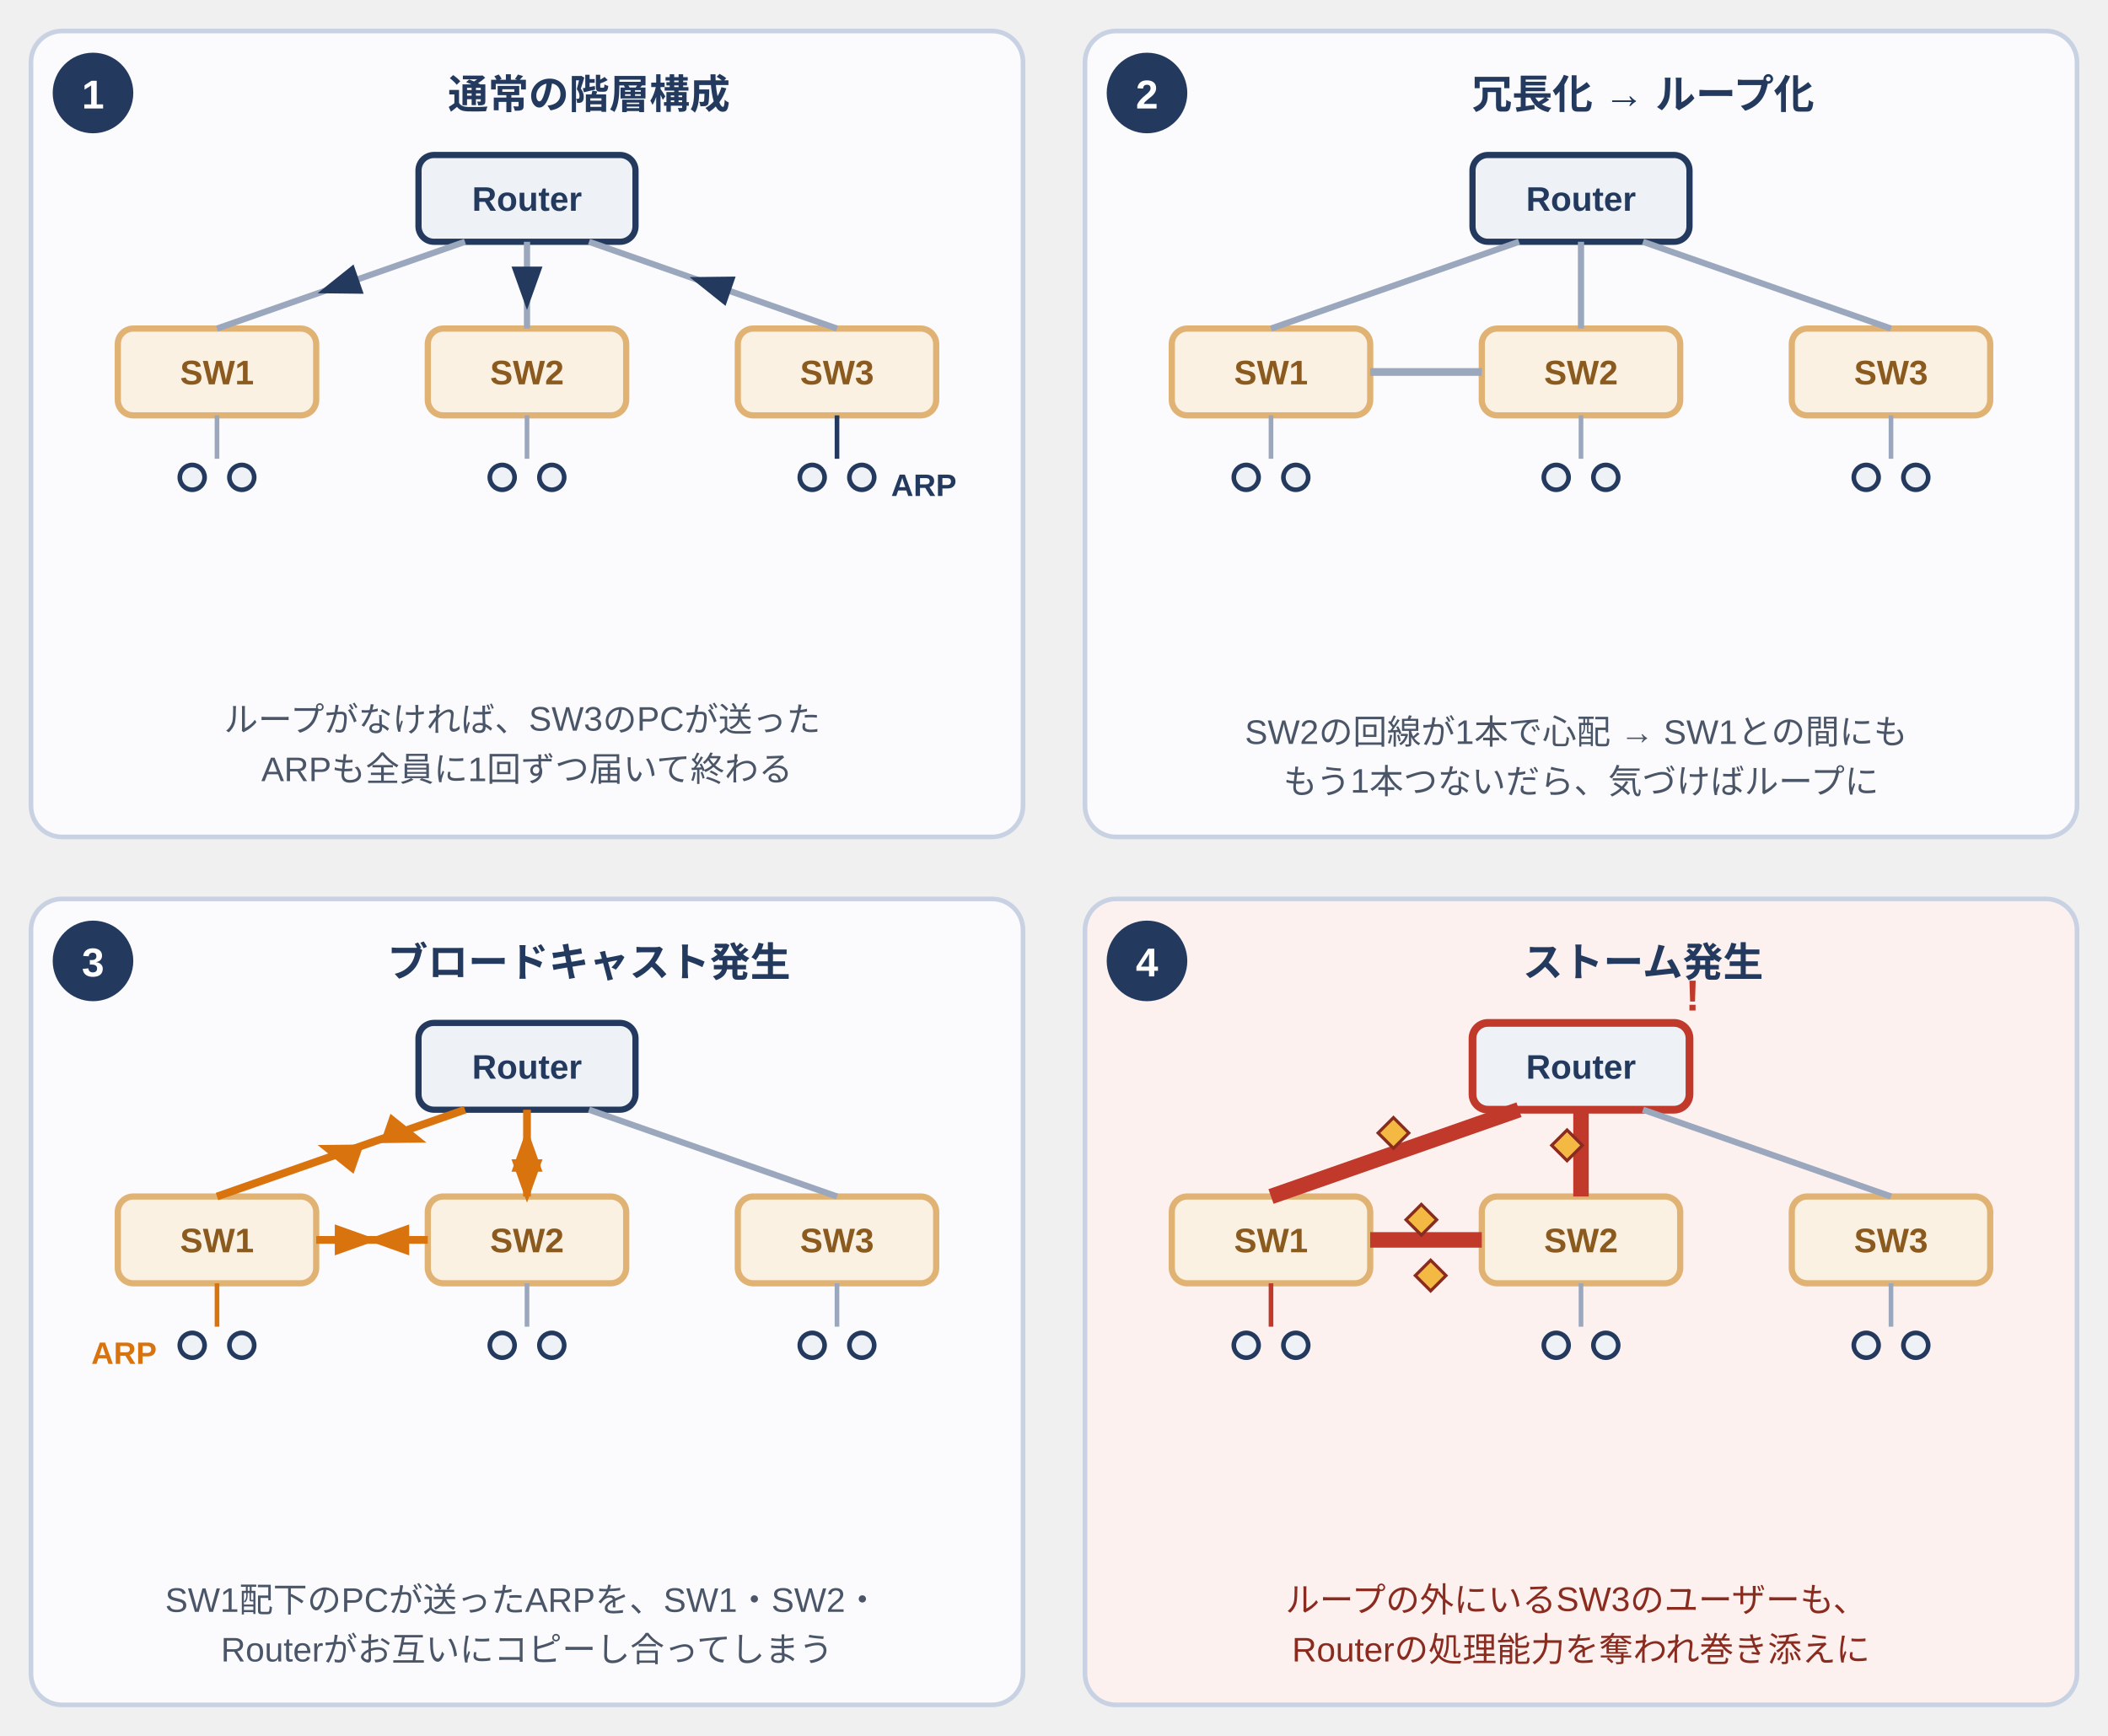
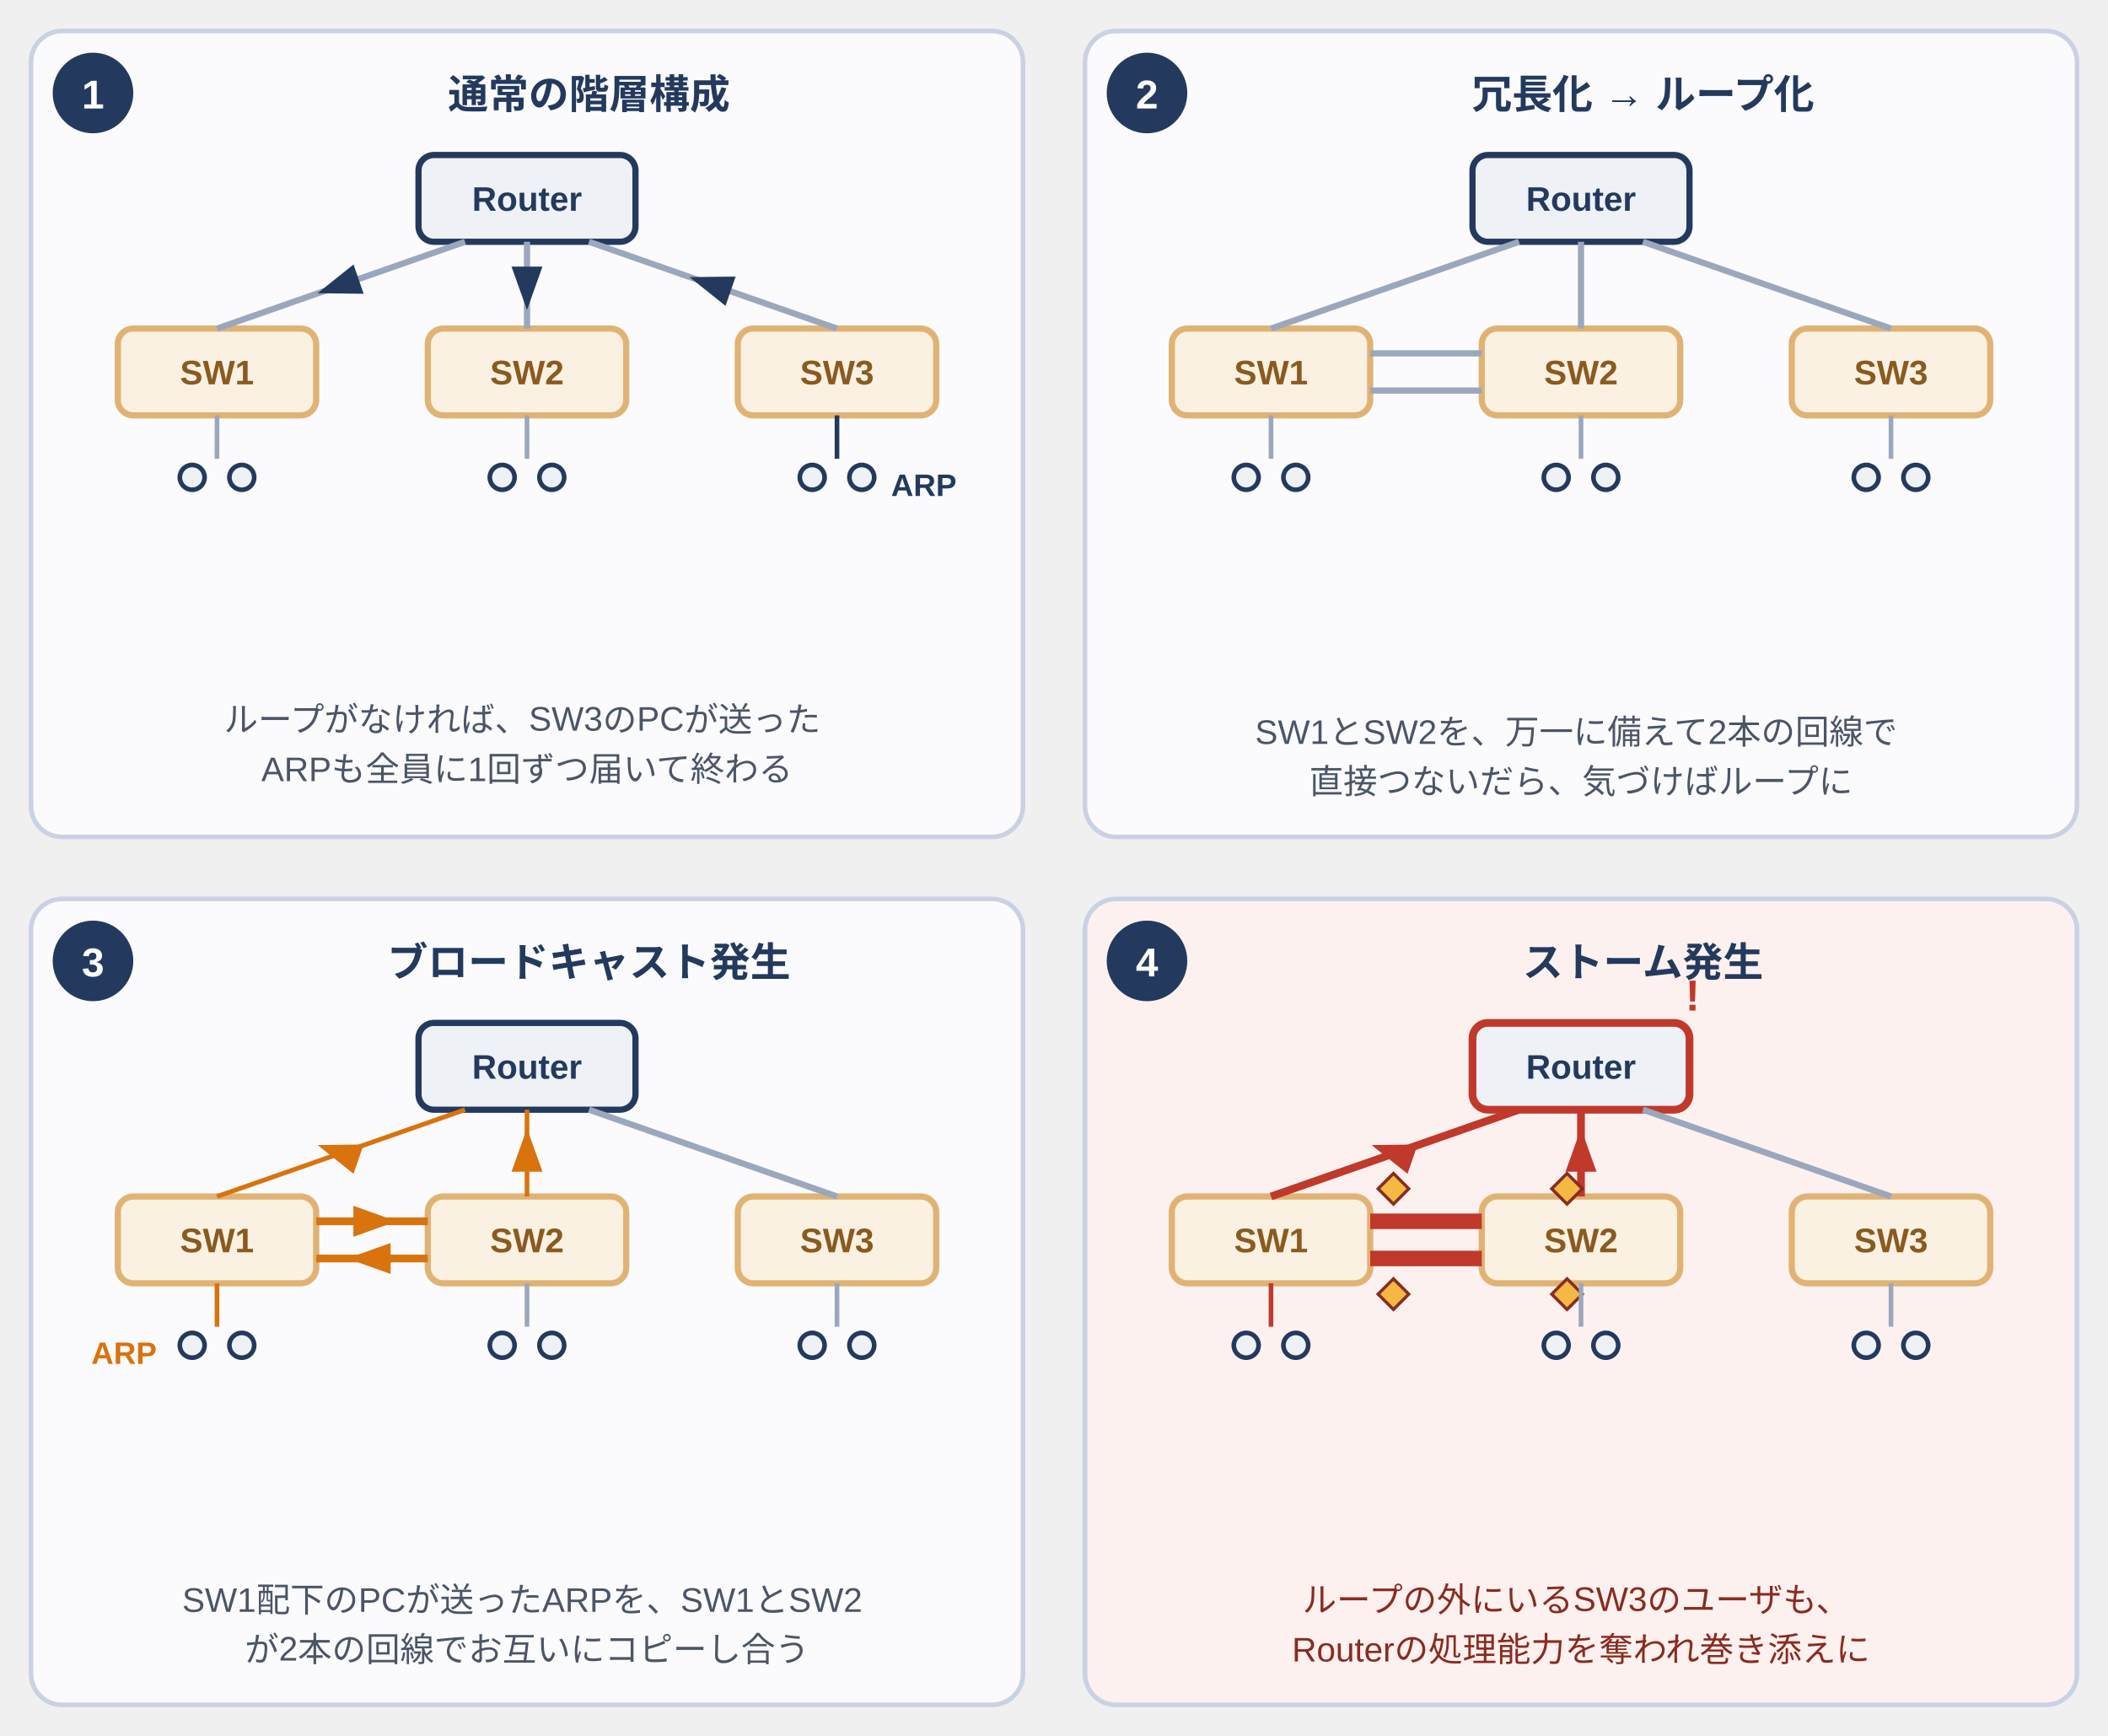
<svg xmlns="http://www.w3.org/2000/svg" viewBox="0 0 680 560" width="680" height="560">
  <defs>
    <polygon id="flow-arrow2" points="8,0 -6,-5 -6,5" fill="#d9730d" />
    <polygon id="flow-arrow-navy" points="8,0 -6,-5 -6,5" fill="#233a5e" />
+     <polygon id="flow-arrow-red" points="8,0 -6,-5 -6,5" fill="#c0392b" />
  </defs>
  <g transform="translate(10,10)">
    <rect x="0" y="0" width="320" height="260" rx="10" fill="#fbfbfd" stroke="#c9d2e3" stroke-width="1.5" />
    <circle cx="20" cy="20" r="13" fill="#233a5e" />
    <text x="20" y="25" text-anchor="middle" fill="#ffffff" font-family="Arial, Helvetica, sans-serif" font-size="13" font-weight="bold">1</text>
    <text x="180" y="25" text-anchor="middle" fill="#233a5e" font-family="Arial, Helvetica, sans-serif" font-size="13" font-weight="bold">通常の階層構成</text>
    <rect x="125" y="40" width="70" height="28" rx="5" fill="#eef1f6" stroke="#233a5e" stroke-width="2" />
    <text x="160" y="58" text-anchor="middle" fill="#233a5e" font-family="Arial, Helvetica, sans-serif" font-size="11" font-weight="bold">Router</text>
    <rect x="28" y="96" width="64" height="28" rx="5" fill="#fbf1e2" stroke="#e0b374" stroke-width="2" />
    <text x="60" y="114" text-anchor="middle" fill="#8a5a1e" font-family="Arial, Helvetica, sans-serif" font-size="11" font-weight="bold">SW1</text>
    <rect x="128" y="96" width="64" height="28" rx="5" fill="#fbf1e2" stroke="#e0b374" stroke-width="2" />
    <text x="160" y="114" text-anchor="middle" fill="#8a5a1e" font-family="Arial, Helvetica, sans-serif" font-size="11" font-weight="bold">SW2</text>
    <rect x="228" y="96" width="64" height="28" rx="5" fill="#fbf1e2" stroke="#e0b374" stroke-width="2" />
    <text x="260" y="114" text-anchor="middle" fill="#8a5a1e" font-family="Arial, Helvetica, sans-serif" font-size="11" font-weight="bold">SW3</text>
    <line x1="140" y1="68" x2="60" y2="96" stroke="#9aa7bd" stroke-width="2" />
    <line x1="160" y1="68" x2="160" y2="96" stroke="#9aa7bd" stroke-width="2" />
    <line x1="180" y1="68" x2="260" y2="96" stroke="#9aa7bd" stroke-width="2" />
    <use href="#flow-arrow-navy" transform="translate(220,82) rotate(199)" />
    <use href="#flow-arrow-navy" transform="translate(100,82) rotate(161)" />
    <use href="#flow-arrow-navy" transform="translate(160,82) rotate(90)" />
    <g stroke="#233a5e" stroke-width="1.5" fill="#eef1f6">
      <circle cx="52" cy="144" r="4" />
      <circle cx="68" cy="144" r="4" />
      <circle cx="152" cy="144" r="4" />
      <circle cx="168" cy="144" r="4" />
      <circle cx="252" cy="144" r="4" />
      <circle cx="268" cy="144" r="4" />
    </g>
    <line x1="60" y1="124" x2="60" y2="138" stroke="#9aa7bd" stroke-width="1.5" />
    <line x1="160" y1="124" x2="160" y2="138" stroke="#9aa7bd" stroke-width="1.5" />
    <line x1="260" y1="124" x2="260" y2="138" stroke="#233a5e" stroke-width="1.5" />
    <text x="288" y="150" text-anchor="middle" fill="#233a5e" font-family="Arial, Helvetica, sans-serif" font-size="10" font-weight="bold">ARP</text>
    <text x="160" y="226" text-anchor="middle" fill="#4a5568" font-family="Arial, Helvetica, sans-serif" font-size="11">
      <tspan x="160" dy="0">ループがなければ、SW3のPCが送った</tspan>
      <tspan x="160" dy="16">ARPも全員に1回ずつ届いて終わる</tspan>
    </text>
  </g>
  <g transform="translate(350,10)">
    <rect x="0" y="0" width="320" height="260" rx="10" fill="#fbfbfd" stroke="#c9d2e3" stroke-width="1.5" />
    <circle cx="20" cy="20" r="13" fill="#233a5e" />
    <text x="20" y="25" text-anchor="middle" fill="#ffffff" font-family="Arial, Helvetica, sans-serif" font-size="13" font-weight="bold">2</text>
    <text x="180" y="25" text-anchor="middle" fill="#233a5e" font-family="Arial, Helvetica, sans-serif" font-size="13" font-weight="bold">冗長化 → ループ化</text>
    <rect x="125" y="40" width="70" height="28" rx="5" fill="#eef1f6" stroke="#233a5e" stroke-width="2" />
    <text x="160" y="58" text-anchor="middle" fill="#233a5e" font-family="Arial, Helvetica, sans-serif" font-size="11" font-weight="bold">Router</text>
    <rect x="28" y="96" width="64" height="28" rx="5" fill="#fbf1e2" stroke="#e0b374" stroke-width="2" />
    <text x="60" y="114" text-anchor="middle" fill="#8a5a1e" font-family="Arial, Helvetica, sans-serif" font-size="11" font-weight="bold">SW1</text>
    <rect x="128" y="96" width="64" height="28" rx="5" fill="#fbf1e2" stroke="#e0b374" stroke-width="2" />
    <text x="160" y="114" text-anchor="middle" fill="#8a5a1e" font-family="Arial, Helvetica, sans-serif" font-size="11" font-weight="bold">SW2</text>
    <rect x="228" y="96" width="64" height="28" rx="5" fill="#fbf1e2" stroke="#e0b374" stroke-width="2" />
    <text x="260" y="114" text-anchor="middle" fill="#8a5a1e" font-family="Arial, Helvetica, sans-serif" font-size="11" font-weight="bold">SW3</text>
    <line x1="140" y1="68" x2="60" y2="96" stroke="#9aa7bd" stroke-width="2" />
    <line x1="160" y1="68" x2="160" y2="96" stroke="#9aa7bd" stroke-width="2" />
    <line x1="180" y1="68" x2="260" y2="96" stroke="#9aa7bd" stroke-width="2" />
-     <line x1="92" y1="110" x2="128" y2="110" stroke="#9aa7bd" stroke-width="2.5" />
+     <line x1="92" y1="104" x2="128" y2="104" stroke="#9aa7bd" stroke-width="2" />
+     <line x1="92" y1="116" x2="128" y2="116" stroke="#9aa7bd" stroke-width="2" />
    <g stroke="#233a5e" stroke-width="1.5" fill="#eef1f6">
      <circle cx="52" cy="144" r="4" />
      <circle cx="68" cy="144" r="4" />
      <circle cx="152" cy="144" r="4" />
      <circle cx="168" cy="144" r="4" />
      <circle cx="252" cy="144" r="4" />
      <circle cx="268" cy="144" r="4" />
    </g>
    <line x1="60" y1="124" x2="60" y2="138" stroke="#9aa7bd" stroke-width="1.5" />
    <line x1="160" y1="124" x2="160" y2="138" stroke="#9aa7bd" stroke-width="1.5" />
    <line x1="260" y1="124" x2="260" y2="138" stroke="#9aa7bd" stroke-width="1.5" />
    <text x="160" y="230" text-anchor="middle" fill="#4a5568" font-family="Arial, Helvetica, sans-serif" font-size="11">
-       <tspan x="160" dy="0">SW2の回線が1本で心配 → SW1との間にも</tspan>
-       <tspan x="160" dy="16">もう1本つないだら、気づけばループに</tspan>
+       <tspan x="160" dy="0">SW1とSW2を、万一に備えて2本の回線で</tspan>
+       <tspan x="160" dy="16">直接つないだら、気づけばループに</tspan>
    </text>
  </g>
  <g transform="translate(10,290)">
    <rect x="0" y="0" width="320" height="260" rx="10" fill="#fbfbfd" stroke="#c9d2e3" stroke-width="1.5" />
    <circle cx="20" cy="20" r="13" fill="#233a5e" />
    <text x="20" y="25" text-anchor="middle" fill="#ffffff" font-family="Arial, Helvetica, sans-serif" font-size="13" font-weight="bold">3</text>
    <text x="180" y="25" text-anchor="middle" fill="#233a5e" font-family="Arial, Helvetica, sans-serif" font-size="13" font-weight="bold">ブロードキャスト発生</text>
    <rect x="125" y="40" width="70" height="28" rx="5" fill="#eef1f6" stroke="#233a5e" stroke-width="2" />
    <text x="160" y="58" text-anchor="middle" fill="#233a5e" font-family="Arial, Helvetica, sans-serif" font-size="11" font-weight="bold">Router</text>
    <rect x="28" y="96" width="64" height="28" rx="5" fill="#fbf1e2" stroke="#e0b374" stroke-width="2" />
    <text x="60" y="114" text-anchor="middle" fill="#8a5a1e" font-family="Arial, Helvetica, sans-serif" font-size="11" font-weight="bold">SW1</text>
    <rect x="128" y="96" width="64" height="28" rx="5" fill="#fbf1e2" stroke="#e0b374" stroke-width="2" />
    <text x="160" y="114" text-anchor="middle" fill="#8a5a1e" font-family="Arial, Helvetica, sans-serif" font-size="11" font-weight="bold">SW2</text>
    <rect x="228" y="96" width="64" height="28" rx="5" fill="#fbf1e2" stroke="#e0b374" stroke-width="2" />
    <text x="260" y="114" text-anchor="middle" fill="#8a5a1e" font-family="Arial, Helvetica, sans-serif" font-size="11" font-weight="bold">SW3</text>
    <line x1="180" y1="68" x2="260" y2="96" stroke="#9aa7bd" stroke-width="2" />
-     <line x1="140" y1="68" x2="60" y2="96" stroke="#d9730d" stroke-width="2.5" />
-     <line x1="160" y1="68" x2="160" y2="96" stroke="#d9730d" stroke-width="2.5" />
-     <line x1="92" y1="110" x2="128" y2="110" stroke="#d9730d" stroke-width="2.5" />
+     <line x1="140" y1="68" x2="60" y2="96" stroke="#d9730d" stroke-width="1.5" />
+     <line x1="160" y1="68" x2="160" y2="96" stroke="#d9730d" stroke-width="1.5" />
    <use href="#flow-arrow2" transform="translate(100,82) rotate(199)" />
-     <use href="#flow-arrow2" transform="translate(120,76) rotate(19)" />
-     <use href="#flow-arrow2" transform="translate(104,110) rotate(0)" />
-     <use href="#flow-arrow2" transform="translate(116,110) rotate(180)" />
    <use href="#flow-arrow2" transform="translate(160,82) rotate(-90)" />
-     <use href="#flow-arrow2" transform="translate(160,90) rotate(90)" />
+     <line x1="92" y1="104" x2="128" y2="104" stroke="#d9730d" stroke-width="2.5" />
+     <line x1="92" y1="116" x2="128" y2="116" stroke="#d9730d" stroke-width="2.5" />
+     <use href="#flow-arrow2" transform="translate(110,104) rotate(0)" />
+     <use href="#flow-arrow2" transform="translate(110,116) rotate(180)" />
    <g stroke="#233a5e" stroke-width="1.5" fill="#eef1f6">
      <circle cx="52" cy="144" r="4" />
      <circle cx="68" cy="144" r="4" />
      <circle cx="152" cy="144" r="4" />
      <circle cx="168" cy="144" r="4" />
      <circle cx="252" cy="144" r="4" />
      <circle cx="268" cy="144" r="4" />
    </g>
    <line x1="60" y1="124" x2="60" y2="138" stroke="#d9730d" stroke-width="1.5" />
    <line x1="160" y1="124" x2="160" y2="138" stroke="#9aa7bd" stroke-width="1.5" />
    <line x1="260" y1="124" x2="260" y2="138" stroke="#9aa7bd" stroke-width="1.5" />
    <text x="30" y="150" text-anchor="middle" fill="#d9730d" font-family="Arial, Helvetica, sans-serif" font-size="10" font-weight="bold">ARP</text>
    <text x="160" y="230" text-anchor="middle" fill="#4a5568" font-family="Arial, Helvetica, sans-serif" font-size="11">
-       <tspan x="160" dy="0">SW1配下のPCが送ったARPを、SW1・SW2・</tspan>
-       <tspan x="160" dy="16">Routerがお互いにコピーし合ってしまう</tspan>
+       <tspan x="160" dy="0">SW1配下のPCが送ったARPを、SW1とSW2</tspan>
+       <tspan x="160" dy="16">が2本の回線でお互いにコピーし合う</tspan>
    </text>
  </g>
  <g transform="translate(350,290)">
    <rect x="0" y="0" width="320" height="260" rx="10" fill="#fdf1ef" stroke="#c9d2e3" stroke-width="1.5" />
    <circle cx="20" cy="20" r="13" fill="#233a5e" />
    <text x="20" y="25" text-anchor="middle" fill="#ffffff" font-family="Arial, Helvetica, sans-serif" font-size="13" font-weight="bold">4</text>
    <text x="180" y="25" text-anchor="middle" fill="#233a5e" font-family="Arial, Helvetica, sans-serif" font-size="13" font-weight="bold">ストーム発生</text>
    <rect x="125" y="40" width="70" height="28" rx="5" fill="#eef1f6" stroke="#c0392b" stroke-width="2.5" />
    <text x="160" y="58" text-anchor="middle" fill="#233a5e" font-family="Arial, Helvetica, sans-serif" font-size="11" font-weight="bold">Router</text>
    <text x="196" y="36" text-anchor="middle" fill="#c0392b" font-family="Arial, Helvetica, sans-serif" font-size="14" font-weight="bold">!</text>
    <rect x="28" y="96" width="64" height="28" rx="5" fill="#fbf1e2" stroke="#e0b374" stroke-width="2" />
    <text x="60" y="114" text-anchor="middle" fill="#8a5a1e" font-family="Arial, Helvetica, sans-serif" font-size="11" font-weight="bold">SW1</text>
    <rect x="128" y="96" width="64" height="28" rx="5" fill="#fbf1e2" stroke="#e0b374" stroke-width="2" />
    <text x="160" y="114" text-anchor="middle" fill="#8a5a1e" font-family="Arial, Helvetica, sans-serif" font-size="11" font-weight="bold">SW2</text>
    <rect x="228" y="96" width="64" height="28" rx="5" fill="#fbf1e2" stroke="#e0b374" stroke-width="2" />
    <text x="260" y="114" text-anchor="middle" fill="#8a5a1e" font-family="Arial, Helvetica, sans-serif" font-size="11" font-weight="bold">SW3</text>
    <line x1="180" y1="68" x2="260" y2="96" stroke="#9aa7bd" stroke-width="2" />
-     <line x1="140" y1="68" x2="60" y2="96" stroke="#c0392b" stroke-width="5" />
-     <line x1="160" y1="68" x2="160" y2="96" stroke="#c0392b" stroke-width="5" />
-     <line x1="92" y1="110" x2="128" y2="110" stroke="#c0392b" stroke-width="5" />
+     <line x1="140" y1="68" x2="60" y2="96" stroke="#c0392b" stroke-width="2.5" />
+     <line x1="160" y1="68" x2="160" y2="96" stroke="#c0392b" stroke-width="2.5" />
+     <use href="#flow-arrow-red" transform="translate(100,82) rotate(199)" />
+     <use href="#flow-arrow-red" transform="translate(160,82) rotate(-90)" />
+     <line x1="92" y1="104" x2="128" y2="104" stroke="#c0392b" stroke-width="5" />
+     <line x1="92" y1="116" x2="128" y2="116" stroke="#c0392b" stroke-width="5" />
    <g fill="#f4b942" stroke="#8a2b20" stroke-width="1">
-       <rect x="96" y="72" width="7" height="7" transform="rotate(45,99.5,75.5)" />
-       <rect x="152" y="76" width="7" height="7" transform="rotate(45,155.5,79.5)" />
-       <rect x="105" y="100" width="7" height="7" transform="rotate(45,108.5,103.5)" />
-       <rect x="108" y="118" width="7" height="7" transform="rotate(45,111.5,121.5)" />
+       <rect x="96" y="90" width="7" height="7" transform="rotate(45,99.5,93.5)" />
+       <rect x="152" y="90" width="7" height="7" transform="rotate(45,155.5,93.5)" />
+       <rect x="96" y="124" width="7" height="7" transform="rotate(45,99.5,127.5)" />
+       <rect x="152" y="124" width="7" height="7" transform="rotate(45,155.5,127.5)" />
    </g>
    <g stroke="#233a5e" stroke-width="1.5" fill="#eef1f6">
      <circle cx="52" cy="144" r="4" />
      <circle cx="68" cy="144" r="4" />
      <circle cx="152" cy="144" r="4" />
      <circle cx="168" cy="144" r="4" />
      <circle cx="252" cy="144" r="4" />
      <circle cx="268" cy="144" r="4" />
    </g>
    <line x1="60" y1="124" x2="60" y2="138" stroke="#c0392b" stroke-width="1.5" />
    <line x1="160" y1="124" x2="160" y2="138" stroke="#9aa7bd" stroke-width="1.5" />
    <line x1="260" y1="124" x2="260" y2="138" stroke="#9aa7bd" stroke-width="1.5" />
    <text x="160" y="230" text-anchor="middle" fill="#8a2b20" font-family="Arial, Helvetica, sans-serif" font-size="11">
-       <tspan x="160" dy="0">ループの外にいるSW3のユーザーも、</tspan>
+       <tspan x="160" dy="0">ループの外にいるSW3のユーザも、</tspan>
      <tspan x="160" dy="16">Routerの処理能力を奪われ巻き添えに</tspan>
    </text>
  </g>
</svg>
